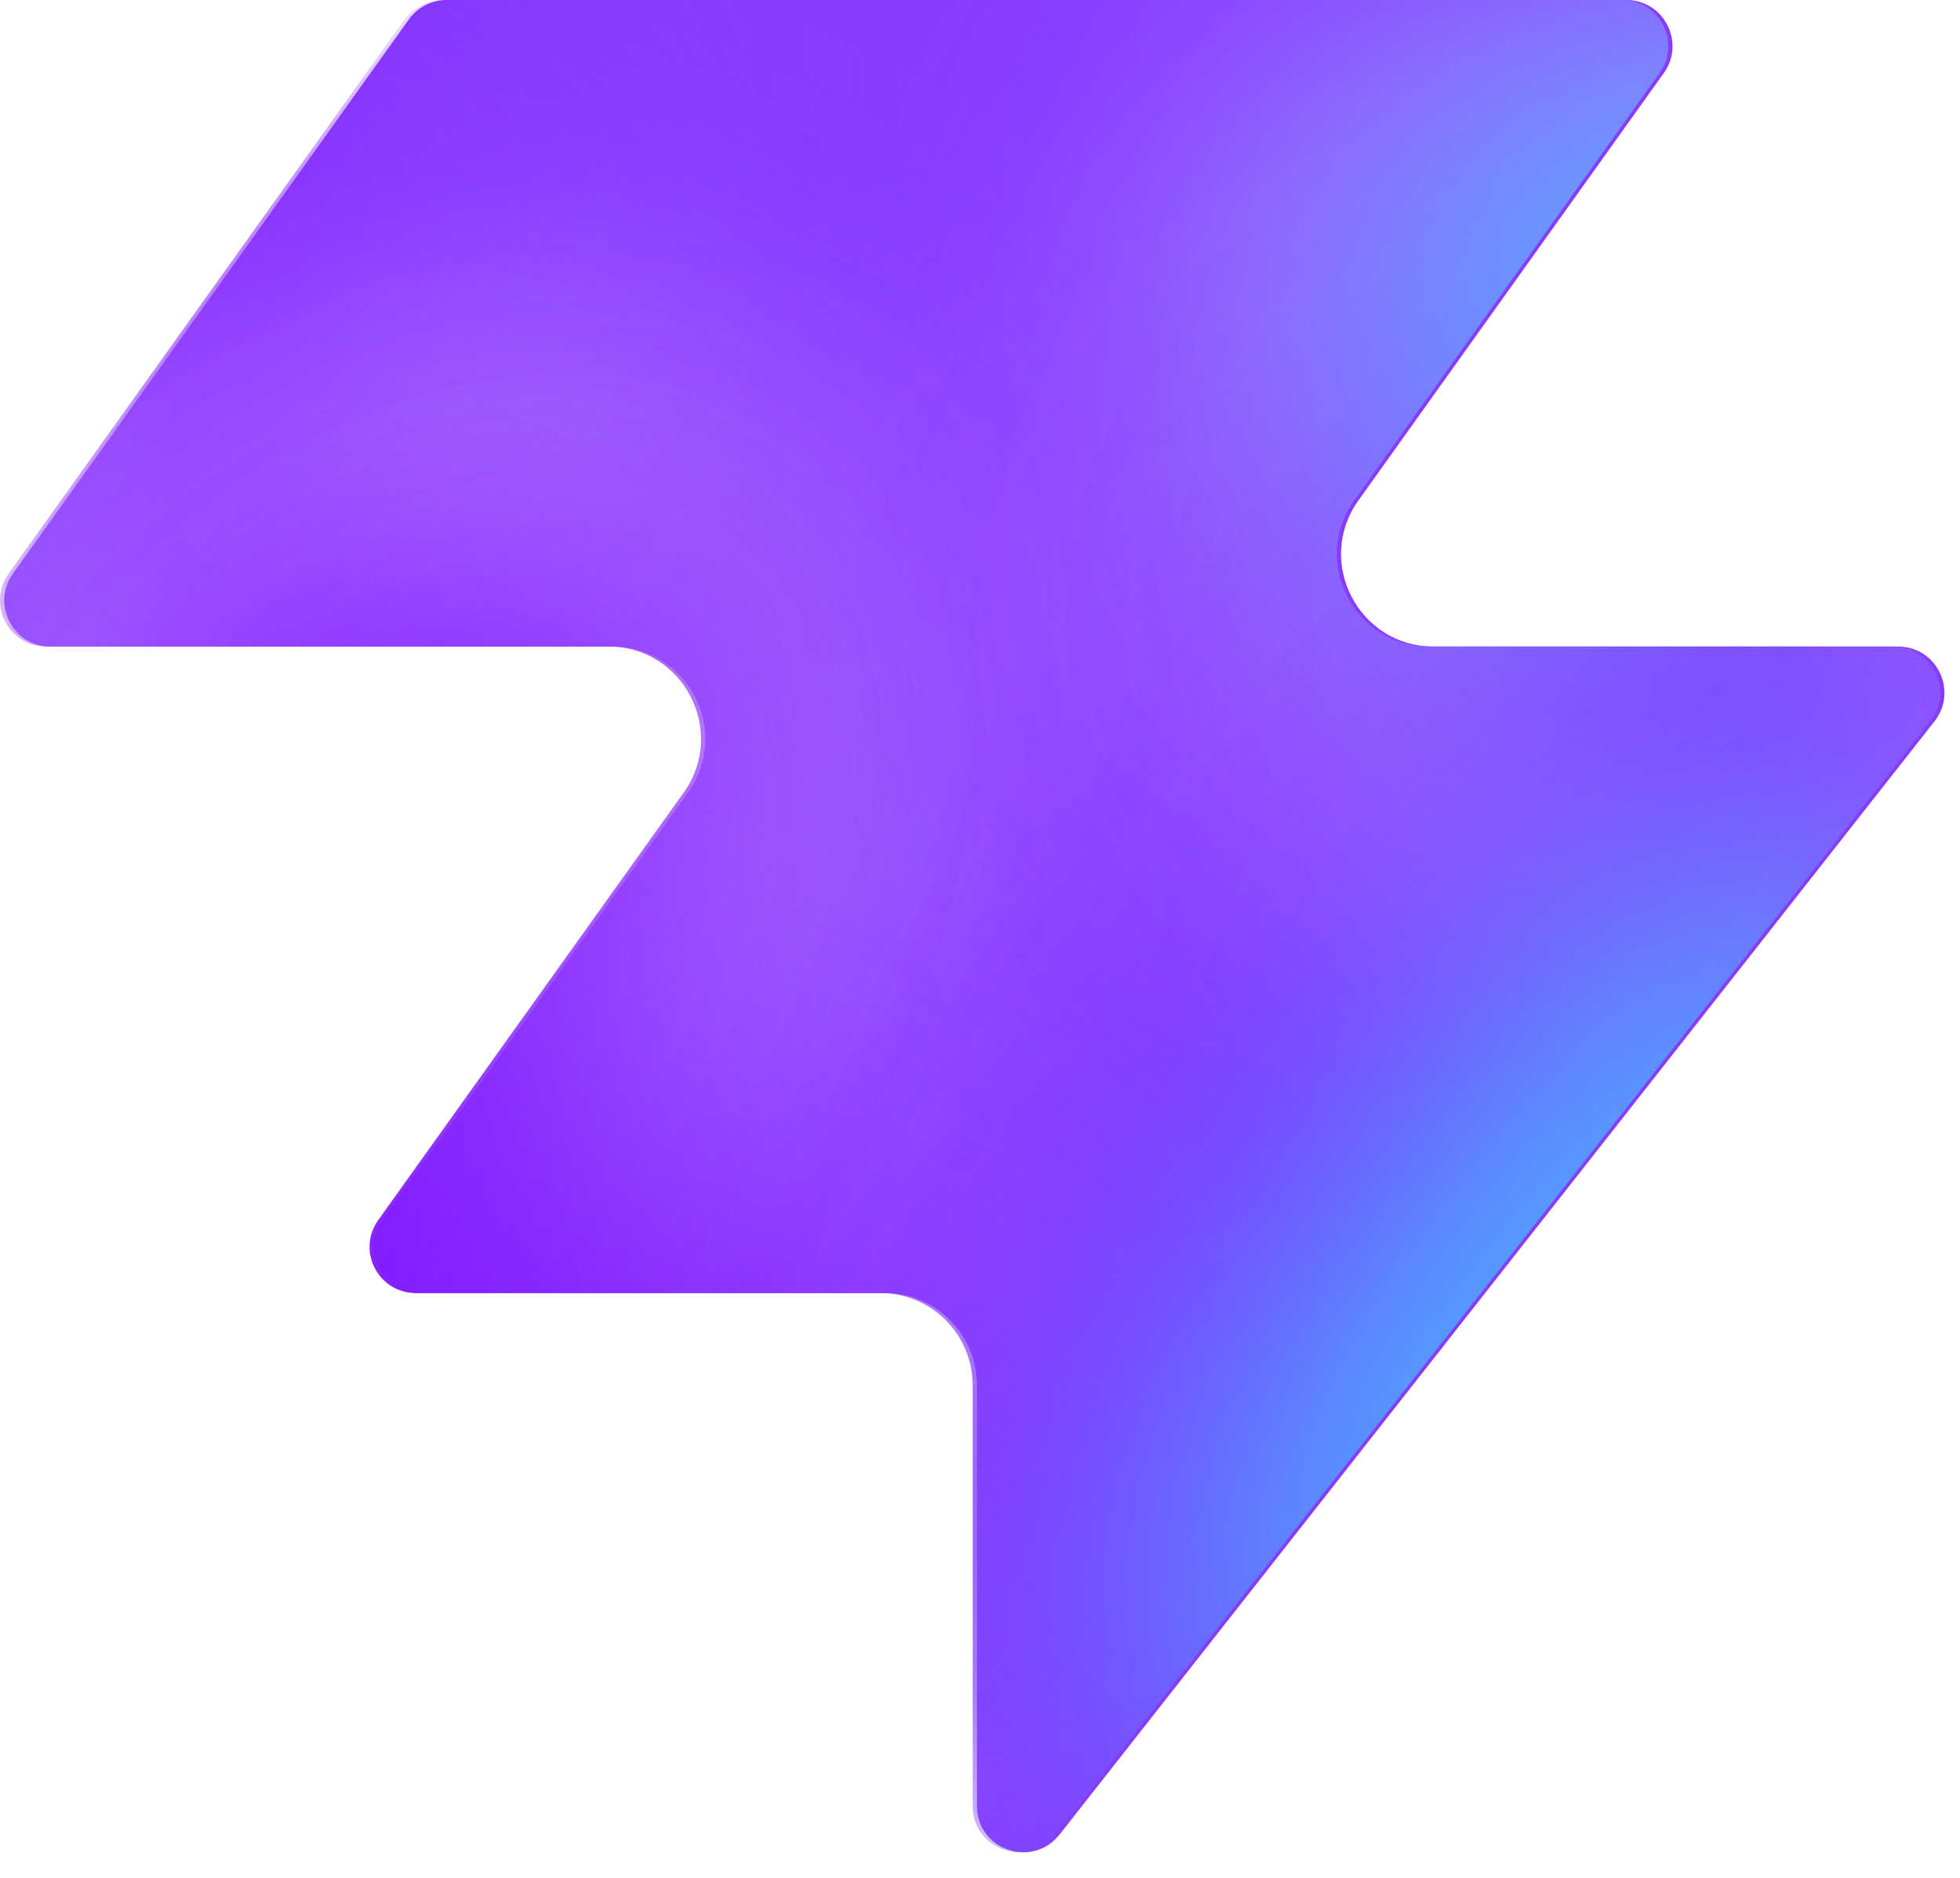
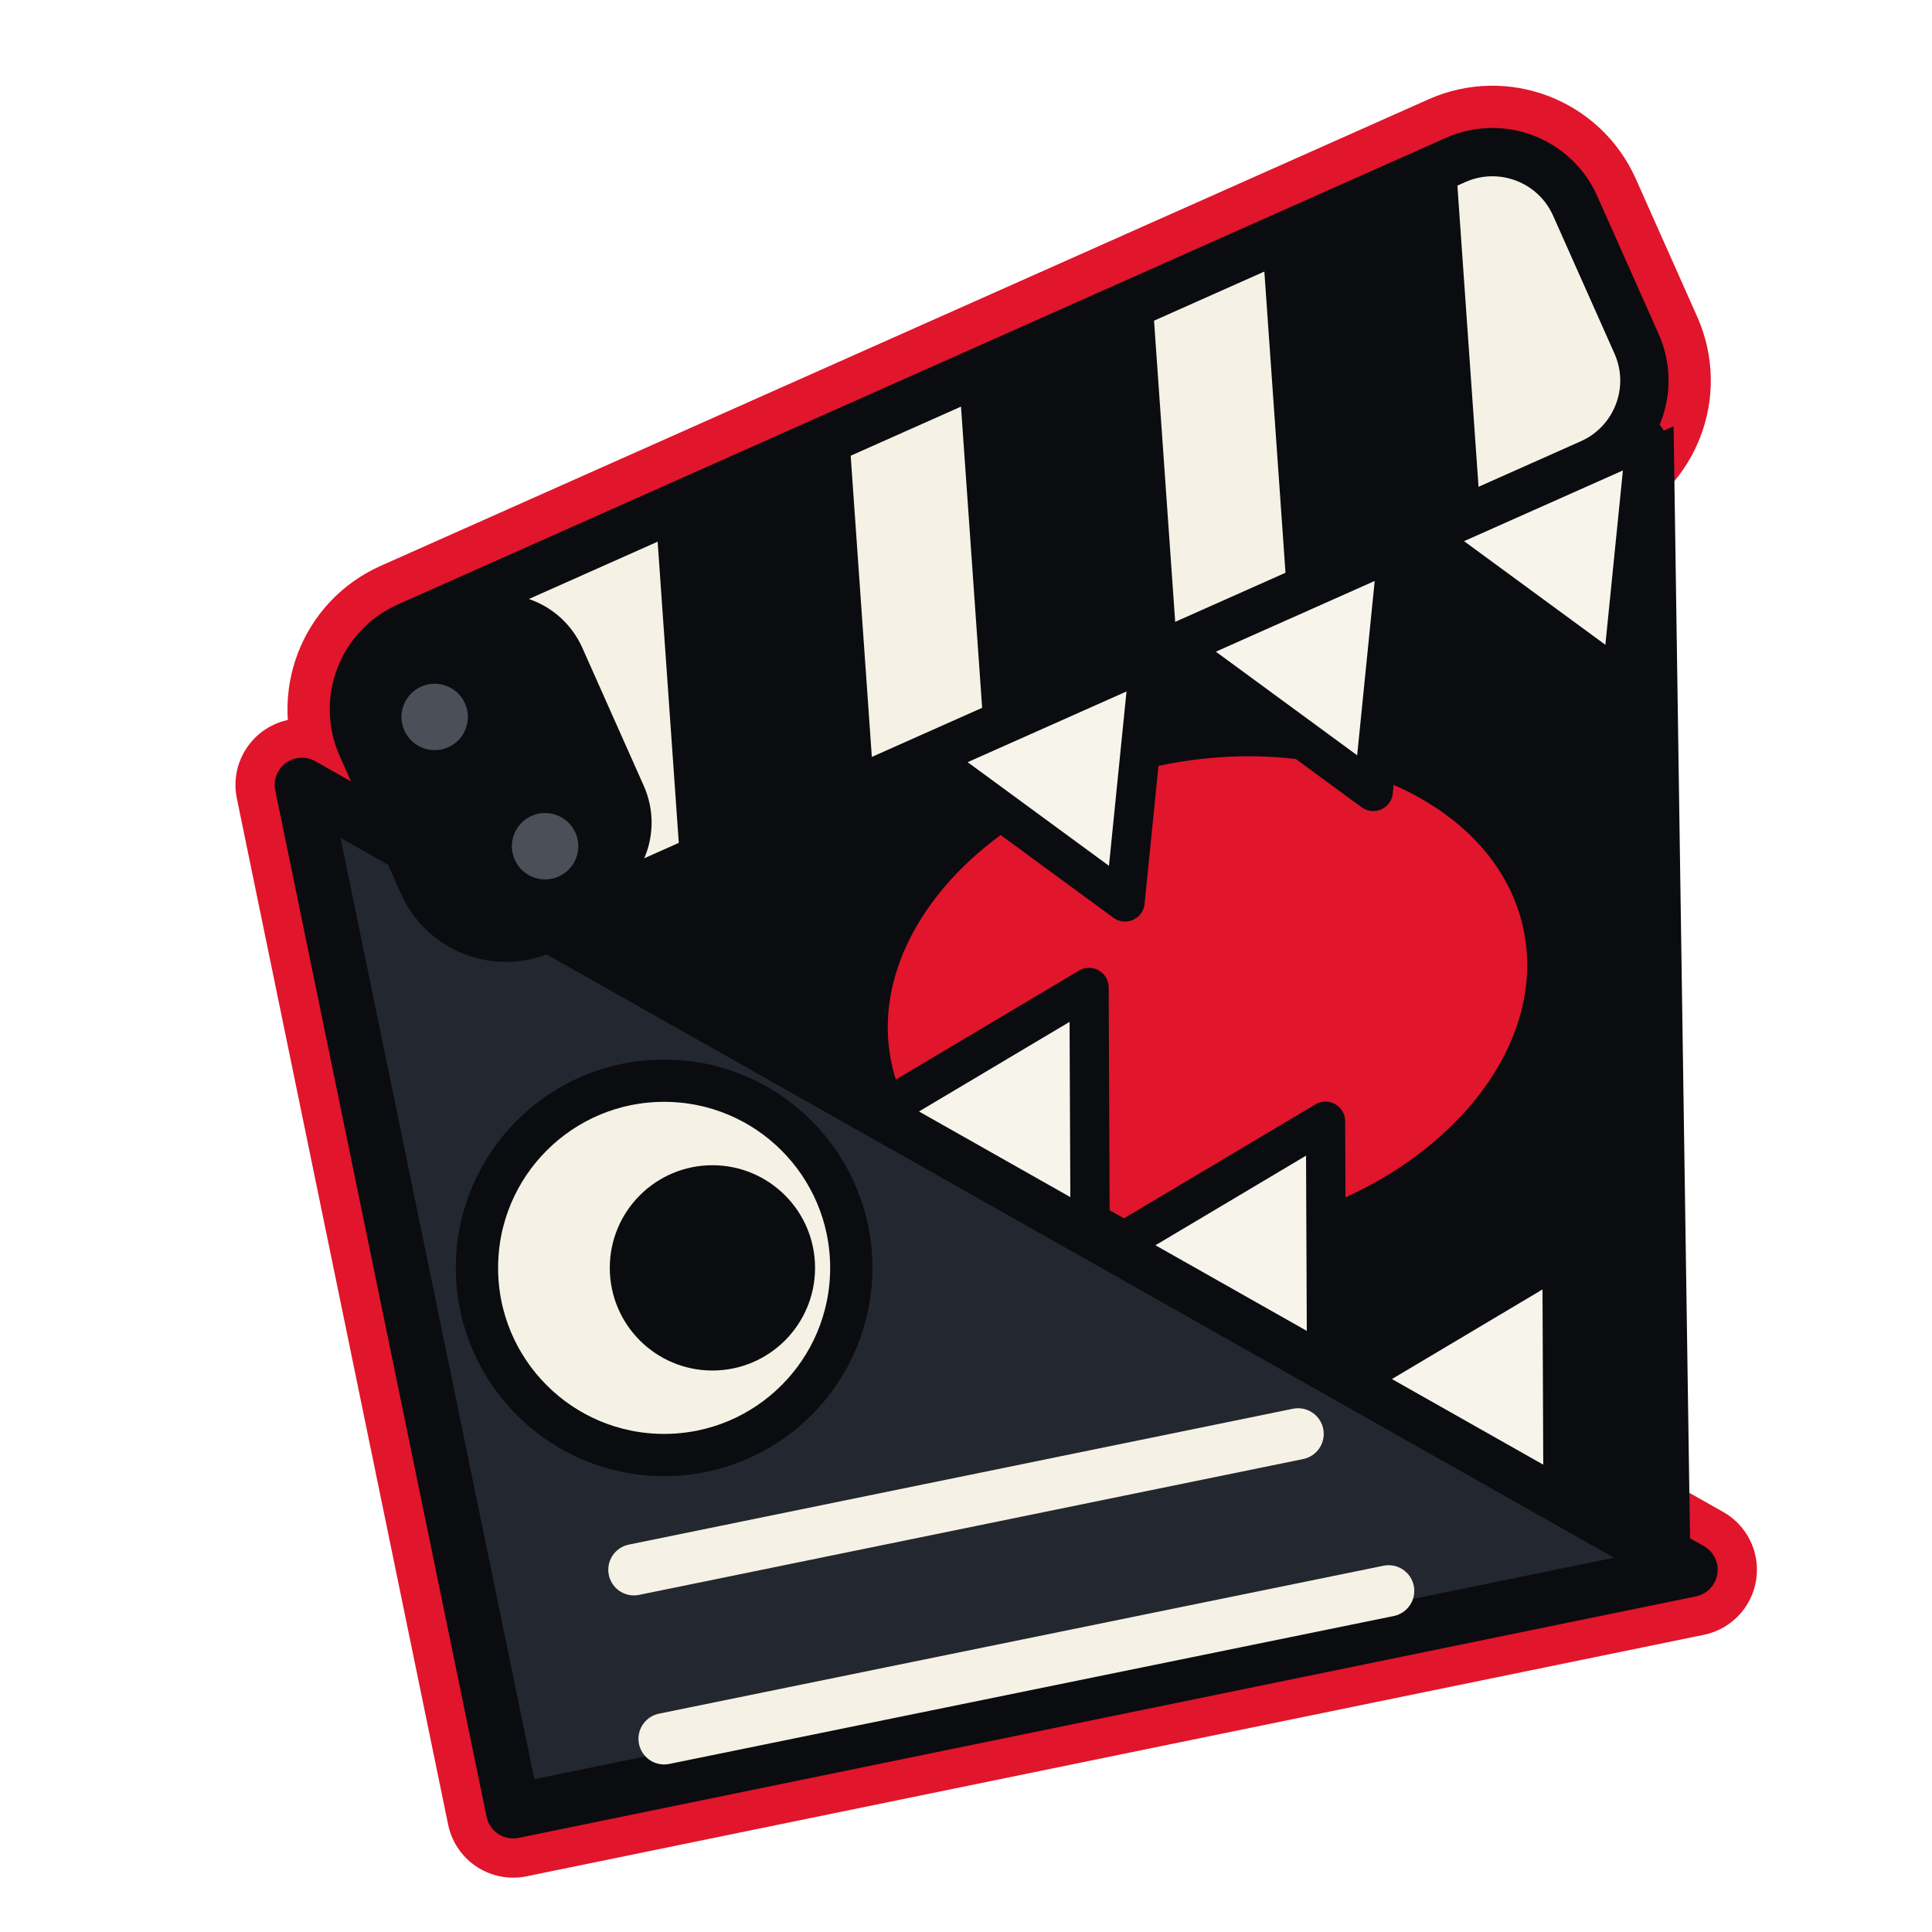
- <svg xmlns="http://www.w3.org/2000/svg" width="48" height="46" fill="none" viewBox="0 0 48 46">
-   <path fill="#863bff" d="M25.946 44.938c-.664.845-2.021.375-2.021-.698V33.937a2.26 2.26 0 0 0-2.262-2.262H10.287c-.92 0-1.456-1.04-.92-1.788l7.48-10.471c1.07-1.497 0-3.578-1.842-3.578H1.237c-.92 0-1.456-1.04-.92-1.788L10.013.474c.214-.297.556-.474.92-.474h28.894c.92 0 1.456 1.04.92 1.788l-7.48 10.471c-1.07 1.498 0 3.579 1.842 3.579h11.377c.943 0 1.473 1.088.89 1.83L25.947 44.94z" style="fill:#863bff;fill:color(display-p3 .525 .23 1);fill-opacity:1" />
-   <mask id="a" width="48" height="46" x="0" y="0" maskUnits="userSpaceOnUse" style="mask-type:alpha">
-     <path fill="#000" d="M25.842 44.938c-.664.844-2.021.375-2.021-.698V33.937a2.26 2.26 0 0 0-2.262-2.262H10.183c-.92 0-1.456-1.04-.92-1.788l7.48-10.471c1.07-1.498 0-3.579-1.842-3.579H1.133c-.92 0-1.456-1.04-.92-1.787L9.91.473c.214-.297.556-.474.92-.474h28.894c.92 0 1.456 1.04.92 1.788l-7.48 10.471c-1.07 1.498 0 3.578 1.842 3.578h11.377c.943 0 1.473 1.088.89 1.832L25.843 44.94z" style="fill:#000;fill-opacity:1" />
-   </mask>
-   <g mask="url(#a)">
-     <g filter="url(#b)">
-       <ellipse cx="5.508" cy="14.704" fill="#ede6ff" rx="5.508" ry="14.704" style="fill:#ede6ff;fill:color(display-p3 .927 .903 1);fill-opacity:1" transform="matrix(.00324 1 1 -.00324 -4.47 31.516)" />
+ <svg xmlns="http://www.w3.org/2000/svg" width="64" height="64" viewBox="0 0 64 64" role="img" aria-label="PoisonFlix">
+   <g>
+     <g fill="#E1152B" stroke="#E1152B" stroke-width="4.4" stroke-linejoin="round">
+       <path d="M10 26 L56 52 L17 60 Z" />
+       <g transform="rotate(-24 13 27)">
+         <rect x="13" y="21.5" width="44" height="11" rx="3" />
+       </g>
    </g>
-     <g filter="url(#c)">
-       <ellipse cx="10.399" cy="29.851" fill="#ede6ff" rx="10.399" ry="29.851" style="fill:#ede6ff;fill:color(display-p3 .927 .903 1);fill-opacity:1" transform="matrix(.00324 1 1 -.00324 -39.328 7.883)" />
+     <path d="M18.26 30.67 L55.44 14.12 L56 52 Z" fill="#0A0C10" />
+     <ellipse cx="40" cy="33" rx="11.4" ry="8.5" fill="#E1152B" stroke="#0A0C10" stroke-width="1.4" transform="rotate(-12 40 33)" />
+     <path d="M10 26 L56 52 L17 60 Z" fill="#23272F" stroke="#0A0C10" stroke-width="1.8" stroke-linejoin="round" />
+     <circle cx="22" cy="42" r="6.2" fill="#F5F1E4" stroke="#0A0C10" stroke-width="1.4" />
+     <circle cx="23.6" cy="42" r="3.4" fill="#0A0C10" />
+     <g stroke="#F5F1E4" stroke-width="1.7" stroke-linecap="round">
+       <line x1="21" y1="52" x2="43" y2="47.5" />
+       <line x1="22" y1="57.6" x2="46" y2="52.7" />
    </g>
-     <g filter="url(#d)">
-       <ellipse cx="5.508" cy="30.487" fill="#7e14ff" rx="5.508" ry="30.487" style="fill:#7e14ff;fill:color(display-p3 .492 .077 1);fill-opacity:1" transform="rotate(89.814 -25.913 -14.639)scale(1 -1)" />
+     <g transform="rotate(-24 13 27)">
+       <rect x="13" y="21.5" width="44" height="11" rx="3" fill="#F5F1E4" stroke="#0A0C10" stroke-width="1.6" />
+       <g fill="#0A0C10">
+         <path data-part="stripe" d="M25 21.5 L32 21.5 L28 32.5 L21 32.5 Z" />
+         <path data-part="stripe" d="M36 21.5 L43 21.5 L39 32.5 L32 32.5 Z" />
+         <path data-part="stripe" d="M47 21.5 L54 21.5 L50 32.5 L43 32.5 Z" />
+         <rect x="13" y="21.5" width="8" height="11" rx="3" />
+       </g>
+       <circle cx="15.6" cy="24.6" r="1.1" fill="#4A4F58" />
+       <circle cx="17.2" cy="30" r="1.1" fill="#4A4F58" />
+       <g fill="#F7F4EC" stroke="#0A0C10" stroke-width="1.3" stroke-linejoin="round">
+         <path d="M30 32.5 L38 32.5 L34 39.5 Z" />
+         <path d="M39 32.5 L47 32.5 L43 39.5 Z" />
+         <path d="M48 32.5 L56 32.5 L52 39.5 Z" />
+       </g>
    </g>
-     <g filter="url(#e)">
-       <ellipse cx="5.508" cy="30.599" fill="#7e14ff" rx="5.508" ry="30.599" style="fill:#7e14ff;fill:color(display-p3 .492 .077 1);fill-opacity:1" transform="rotate(89.814 -32.644 -3.334)scale(1 -1)" />
-     </g>
-     <g filter="url(#f)">
-       <ellipse cx="5.508" cy="30.599" fill="#7e14ff" rx="5.508" ry="30.599" style="fill:#7e14ff;fill:color(display-p3 .492 .077 1);fill-opacity:1" transform="matrix(.00324 1 1 -.00324 -34.34 30.47)" />
-     </g>
-     <g filter="url(#g)">
-       <ellipse cx="14.072" cy="22.078" fill="#ede6ff" rx="14.072" ry="22.078" style="fill:#ede6ff;fill:color(display-p3 .927 .903 1);fill-opacity:1" transform="rotate(93.35 24.506 48.493)scale(-1 1)" />
-     </g>
-     <g filter="url(#h)">
-       <ellipse cx="3.47" cy="21.501" fill="#7e14ff" rx="3.47" ry="21.501" style="fill:#7e14ff;fill:color(display-p3 .492 .077 1);fill-opacity:1" transform="rotate(89.009 28.708 47.59)scale(-1 1)" />
-     </g>
-     <g filter="url(#i)">
-       <ellipse cx="3.47" cy="21.501" fill="#7e14ff" rx="3.47" ry="21.501" style="fill:#7e14ff;fill:color(display-p3 .492 .077 1);fill-opacity:1" transform="rotate(89.009 28.708 47.59)scale(-1 1)" />
-     </g>
-     <g filter="url(#j)">
-       <ellipse cx=".387" cy="8.972" fill="#7e14ff" rx="4.407" ry="29.108" style="fill:#7e14ff;fill:color(display-p3 .492 .077 1);fill-opacity:1" transform="rotate(39.51 .387 8.972)" />
-     </g>
-     <g filter="url(#k)">
-       <ellipse cx="47.523" cy="-6.092" fill="#7e14ff" rx="4.407" ry="29.108" style="fill:#7e14ff;fill:color(display-p3 .492 .077 1);fill-opacity:1" transform="rotate(37.892 47.523 -6.092)" />
-     </g>
-     <g filter="url(#l)">
-       <ellipse cx="41.412" cy="6.333" fill="#47bfff" rx="5.971" ry="9.665" style="fill:#47bfff;fill:color(display-p3 .28 .748 1);fill-opacity:1" transform="rotate(37.892 41.412 6.333)" />
-     </g>
-     <g filter="url(#m)">
-       <ellipse cx="-1.879" cy="38.332" fill="#7e14ff" rx="4.407" ry="29.108" style="fill:#7e14ff;fill:color(display-p3 .492 .077 1);fill-opacity:1" transform="rotate(37.892 -1.88 38.332)" />
-     </g>
-     <g filter="url(#n)">
-       <ellipse cx="-1.879" cy="38.332" fill="#7e14ff" rx="4.407" ry="29.108" style="fill:#7e14ff;fill:color(display-p3 .492 .077 1);fill-opacity:1" transform="rotate(37.892 -1.88 38.332)" />
-     </g>
-     <g filter="url(#o)">
-       <ellipse cx="35.651" cy="29.907" fill="#7e14ff" rx="4.407" ry="29.108" style="fill:#7e14ff;fill:color(display-p3 .492 .077 1);fill-opacity:1" transform="rotate(37.892 35.651 29.907)" />
-     </g>
-     <g filter="url(#p)">
-       <ellipse cx="38.418" cy="32.4" fill="#47bfff" rx="5.971" ry="15.297" style="fill:#47bfff;fill:color(display-p3 .28 .748 1);fill-opacity:1" transform="rotate(37.892 38.418 32.4)" />
+     <g transform="rotate(29.5 10 26)">
+       <g fill="#F7F4EC" stroke="#0A0C10" stroke-width="1.3" stroke-linejoin="round">
+         <path d="M32 26 L40 26 L36 19 Z" />
+         <path d="M41 26 L49 26 L45 19 Z" />
+         <path d="M50 26 L58 26 L54 19 Z" />
+       </g>
    </g>
  </g>
-   <defs>
-     <filter id="b" width="60.045" height="41.654" x="-19.77" y="16.149" color-interpolation-filters="sRGB" filterUnits="userSpaceOnUse">
-       <feFlood flood-opacity="0" result="BackgroundImageFix" />
-       <feBlend in="SourceGraphic" in2="BackgroundImageFix" result="shape" />
-       <feGaussianBlur result="effect1_foregroundBlur_2002_17158" stdDeviation="7.659" />
-     </filter>
-     <filter id="c" width="90.34" height="51.437" x="-54.613" y="-7.533" color-interpolation-filters="sRGB" filterUnits="userSpaceOnUse">
-       <feFlood flood-opacity="0" result="BackgroundImageFix" />
-       <feBlend in="SourceGraphic" in2="BackgroundImageFix" result="shape" />
-       <feGaussianBlur result="effect1_foregroundBlur_2002_17158" stdDeviation="7.659" />
-     </filter>
-     <filter id="d" width="79.355" height="29.4" x="-49.64" y="2.03" color-interpolation-filters="sRGB" filterUnits="userSpaceOnUse">
-       <feFlood flood-opacity="0" result="BackgroundImageFix" />
-       <feBlend in="SourceGraphic" in2="BackgroundImageFix" result="shape" />
-       <feGaussianBlur result="effect1_foregroundBlur_2002_17158" stdDeviation="4.596" />
-     </filter>
-     <filter id="e" width="79.579" height="29.4" x="-45.045" y="20.029" color-interpolation-filters="sRGB" filterUnits="userSpaceOnUse">
-       <feFlood flood-opacity="0" result="BackgroundImageFix" />
-       <feBlend in="SourceGraphic" in2="BackgroundImageFix" result="shape" />
-       <feGaussianBlur result="effect1_foregroundBlur_2002_17158" stdDeviation="4.596" />
-     </filter>
-     <filter id="f" width="79.579" height="29.4" x="-43.513" y="21.178" color-interpolation-filters="sRGB" filterUnits="userSpaceOnUse">
-       <feFlood flood-opacity="0" result="BackgroundImageFix" />
-       <feBlend in="SourceGraphic" in2="BackgroundImageFix" result="shape" />
-       <feGaussianBlur result="effect1_foregroundBlur_2002_17158" stdDeviation="4.596" />
-     </filter>
-     <filter id="g" width="74.749" height="58.852" x="15.756" y="-17.901" color-interpolation-filters="sRGB" filterUnits="userSpaceOnUse">
-       <feFlood flood-opacity="0" result="BackgroundImageFix" />
-       <feBlend in="SourceGraphic" in2="BackgroundImageFix" result="shape" />
-       <feGaussianBlur result="effect1_foregroundBlur_2002_17158" stdDeviation="7.659" />
-     </filter>
-     <filter id="h" width="61.377" height="25.362" x="23.548" y="2.284" color-interpolation-filters="sRGB" filterUnits="userSpaceOnUse">
-       <feFlood flood-opacity="0" result="BackgroundImageFix" />
-       <feBlend in="SourceGraphic" in2="BackgroundImageFix" result="shape" />
-       <feGaussianBlur result="effect1_foregroundBlur_2002_17158" stdDeviation="4.596" />
-     </filter>
-     <filter id="i" width="61.377" height="25.362" x="23.548" y="2.284" color-interpolation-filters="sRGB" filterUnits="userSpaceOnUse">
-       <feFlood flood-opacity="0" result="BackgroundImageFix" />
-       <feBlend in="SourceGraphic" in2="BackgroundImageFix" result="shape" />
-       <feGaussianBlur result="effect1_foregroundBlur_2002_17158" stdDeviation="4.596" />
-     </filter>
-     <filter id="j" width="56.045" height="63.649" x="-27.636" y="-22.853" color-interpolation-filters="sRGB" filterUnits="userSpaceOnUse">
-       <feFlood flood-opacity="0" result="BackgroundImageFix" />
-       <feBlend in="SourceGraphic" in2="BackgroundImageFix" result="shape" />
-       <feGaussianBlur result="effect1_foregroundBlur_2002_17158" stdDeviation="4.596" />
-     </filter>
-     <filter id="k" width="54.814" height="64.646" x="20.116" y="-38.415" color-interpolation-filters="sRGB" filterUnits="userSpaceOnUse">
-       <feFlood flood-opacity="0" result="BackgroundImageFix" />
-       <feBlend in="SourceGraphic" in2="BackgroundImageFix" result="shape" />
-       <feGaussianBlur result="effect1_foregroundBlur_2002_17158" stdDeviation="4.596" />
-     </filter>
-     <filter id="l" width="33.541" height="35.313" x="24.641" y="-11.323" color-interpolation-filters="sRGB" filterUnits="userSpaceOnUse">
-       <feFlood flood-opacity="0" result="BackgroundImageFix" />
-       <feBlend in="SourceGraphic" in2="BackgroundImageFix" result="shape" />
-       <feGaussianBlur result="effect1_foregroundBlur_2002_17158" stdDeviation="4.596" />
-     </filter>
-     <filter id="m" width="54.814" height="64.646" x="-29.286" y="6.009" color-interpolation-filters="sRGB" filterUnits="userSpaceOnUse">
-       <feFlood flood-opacity="0" result="BackgroundImageFix" />
-       <feBlend in="SourceGraphic" in2="BackgroundImageFix" result="shape" />
-       <feGaussianBlur result="effect1_foregroundBlur_2002_17158" stdDeviation="4.596" />
-     </filter>
-     <filter id="n" width="54.814" height="64.646" x="-29.286" y="6.009" color-interpolation-filters="sRGB" filterUnits="userSpaceOnUse">
-       <feFlood flood-opacity="0" result="BackgroundImageFix" />
-       <feBlend in="SourceGraphic" in2="BackgroundImageFix" result="shape" />
-       <feGaussianBlur result="effect1_foregroundBlur_2002_17158" stdDeviation="4.596" />
-     </filter>
-     <filter id="o" width="54.814" height="64.646" x="8.244" y="-2.416" color-interpolation-filters="sRGB" filterUnits="userSpaceOnUse">
-       <feFlood flood-opacity="0" result="BackgroundImageFix" />
-       <feBlend in="SourceGraphic" in2="BackgroundImageFix" result="shape" />
-       <feGaussianBlur result="effect1_foregroundBlur_2002_17158" stdDeviation="4.596" />
-     </filter>
-     <filter id="p" width="39.409" height="43.623" x="18.713" y="10.588" color-interpolation-filters="sRGB" filterUnits="userSpaceOnUse">
-       <feFlood flood-opacity="0" result="BackgroundImageFix" />
-       <feBlend in="SourceGraphic" in2="BackgroundImageFix" result="shape" />
-       <feGaussianBlur result="effect1_foregroundBlur_2002_17158" stdDeviation="4.596" />
-     </filter>
-   </defs>
</svg>
